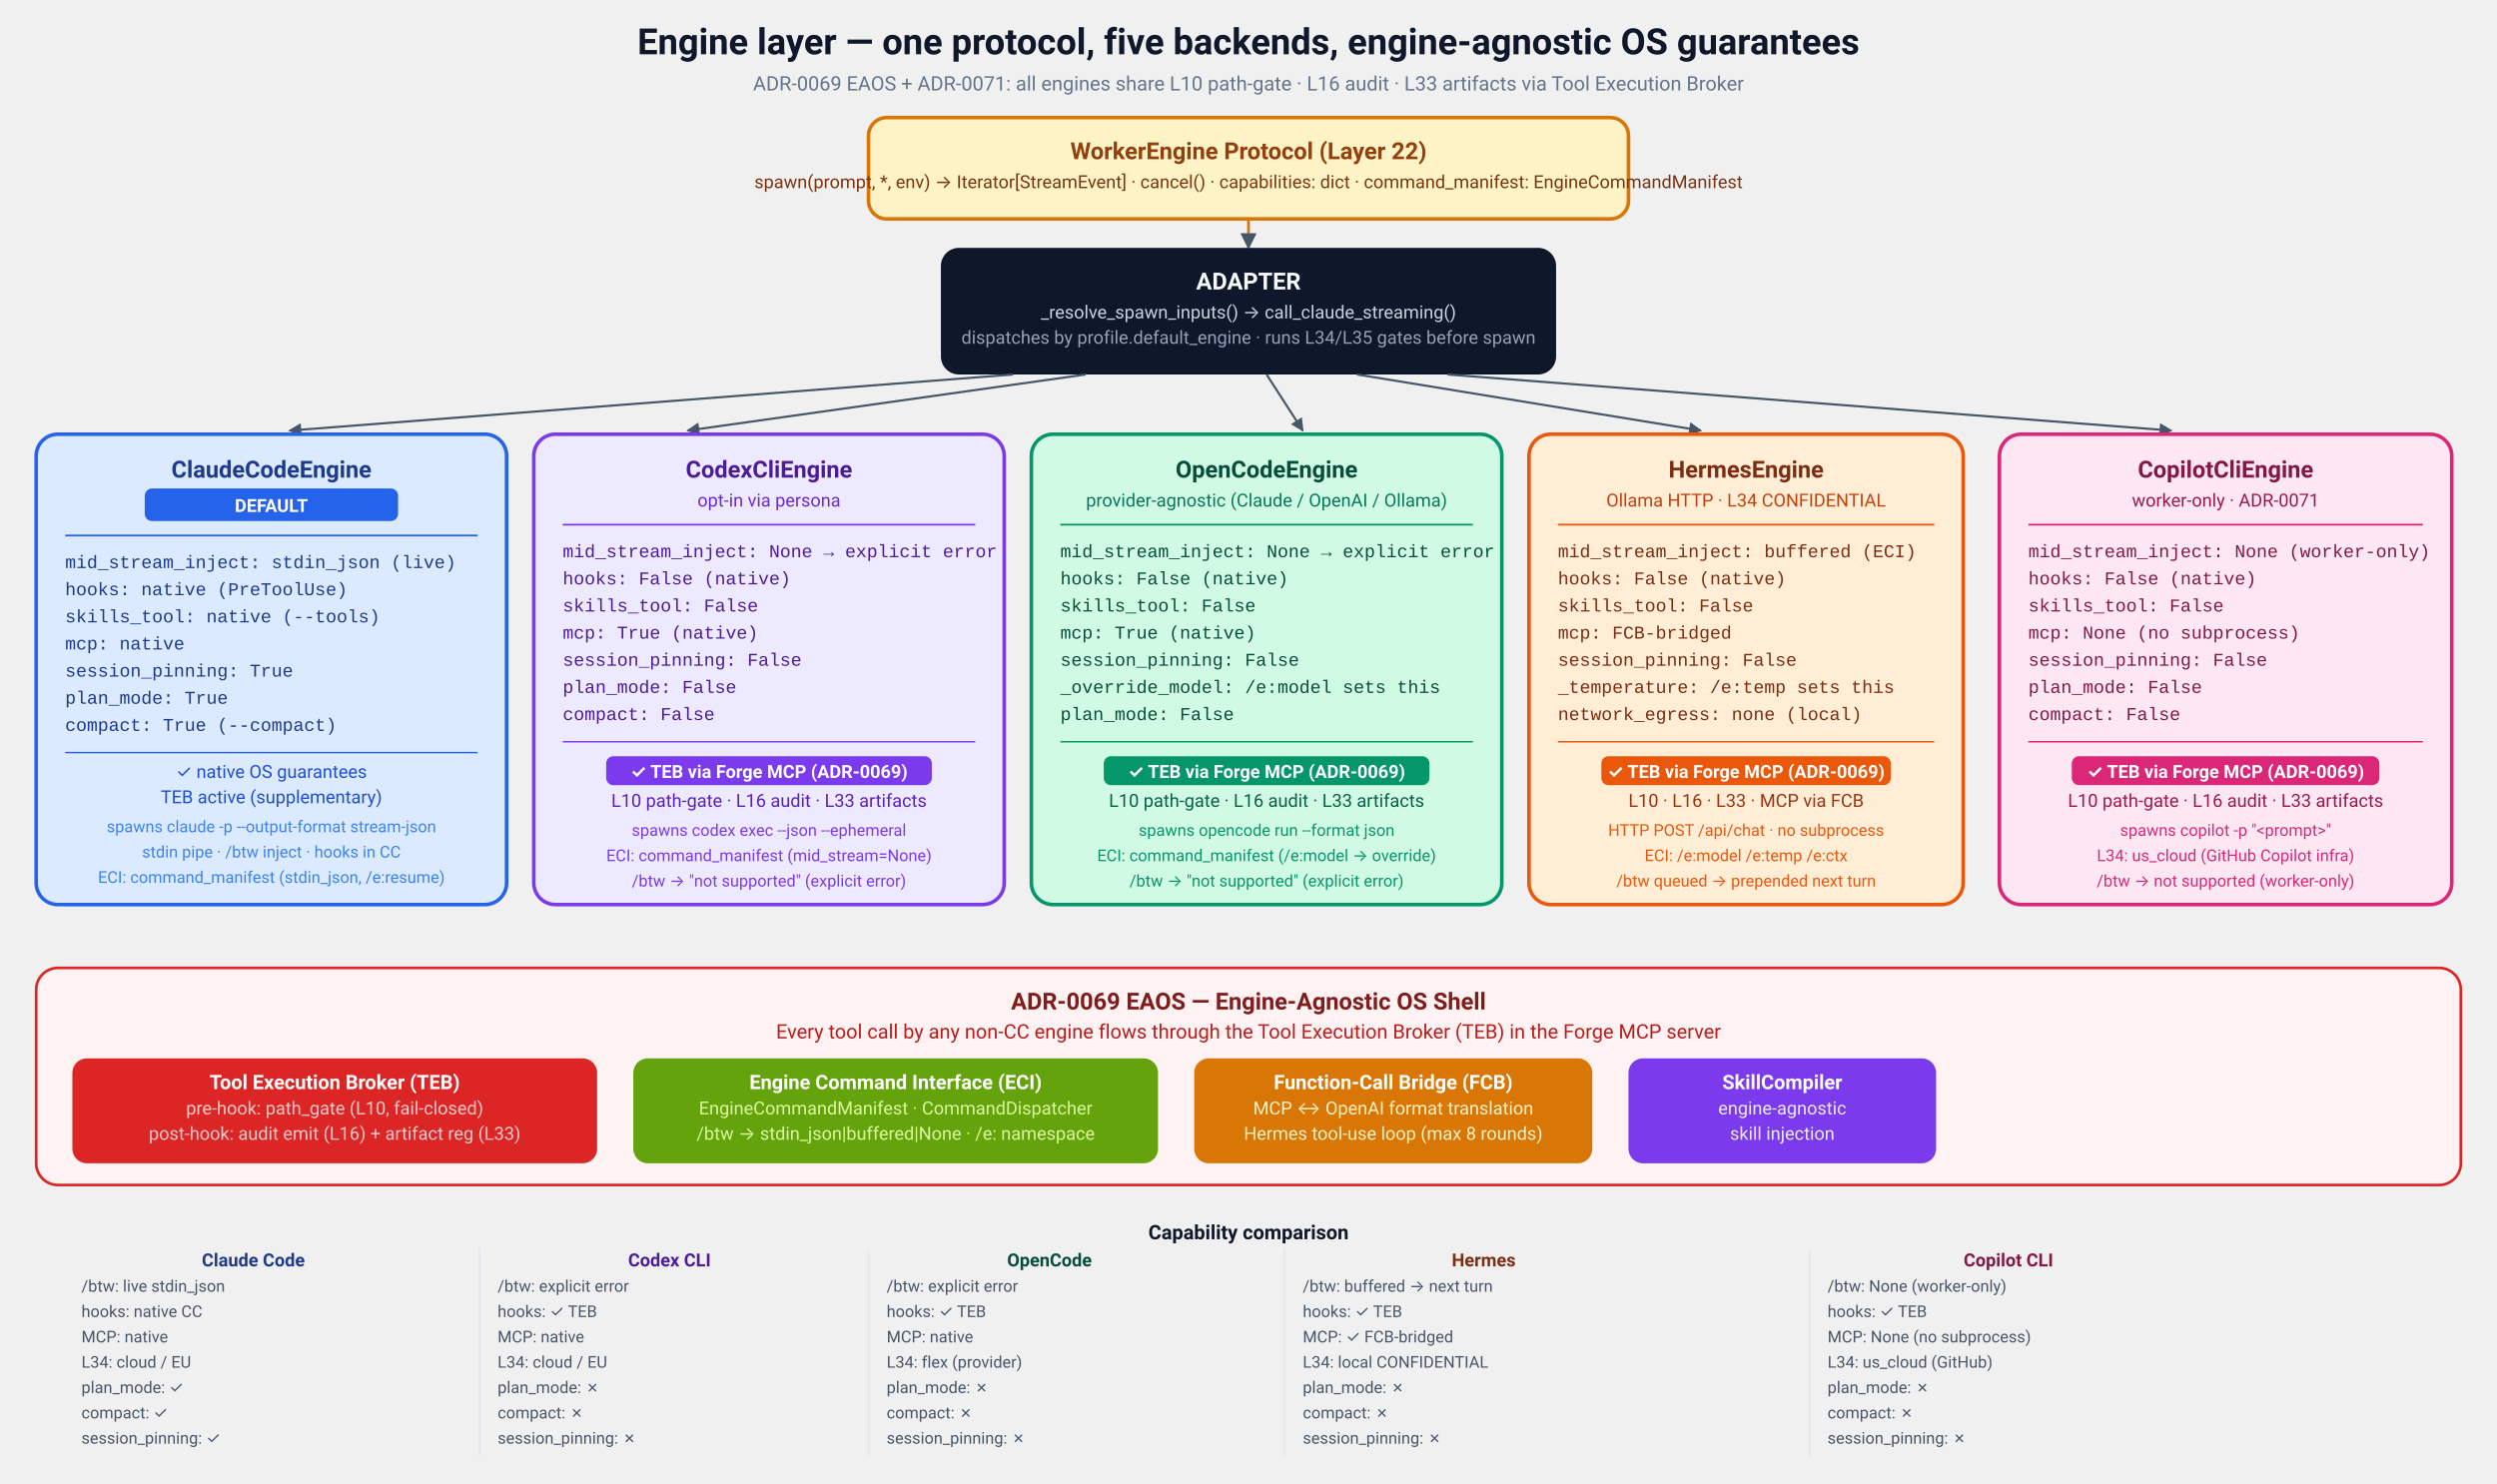
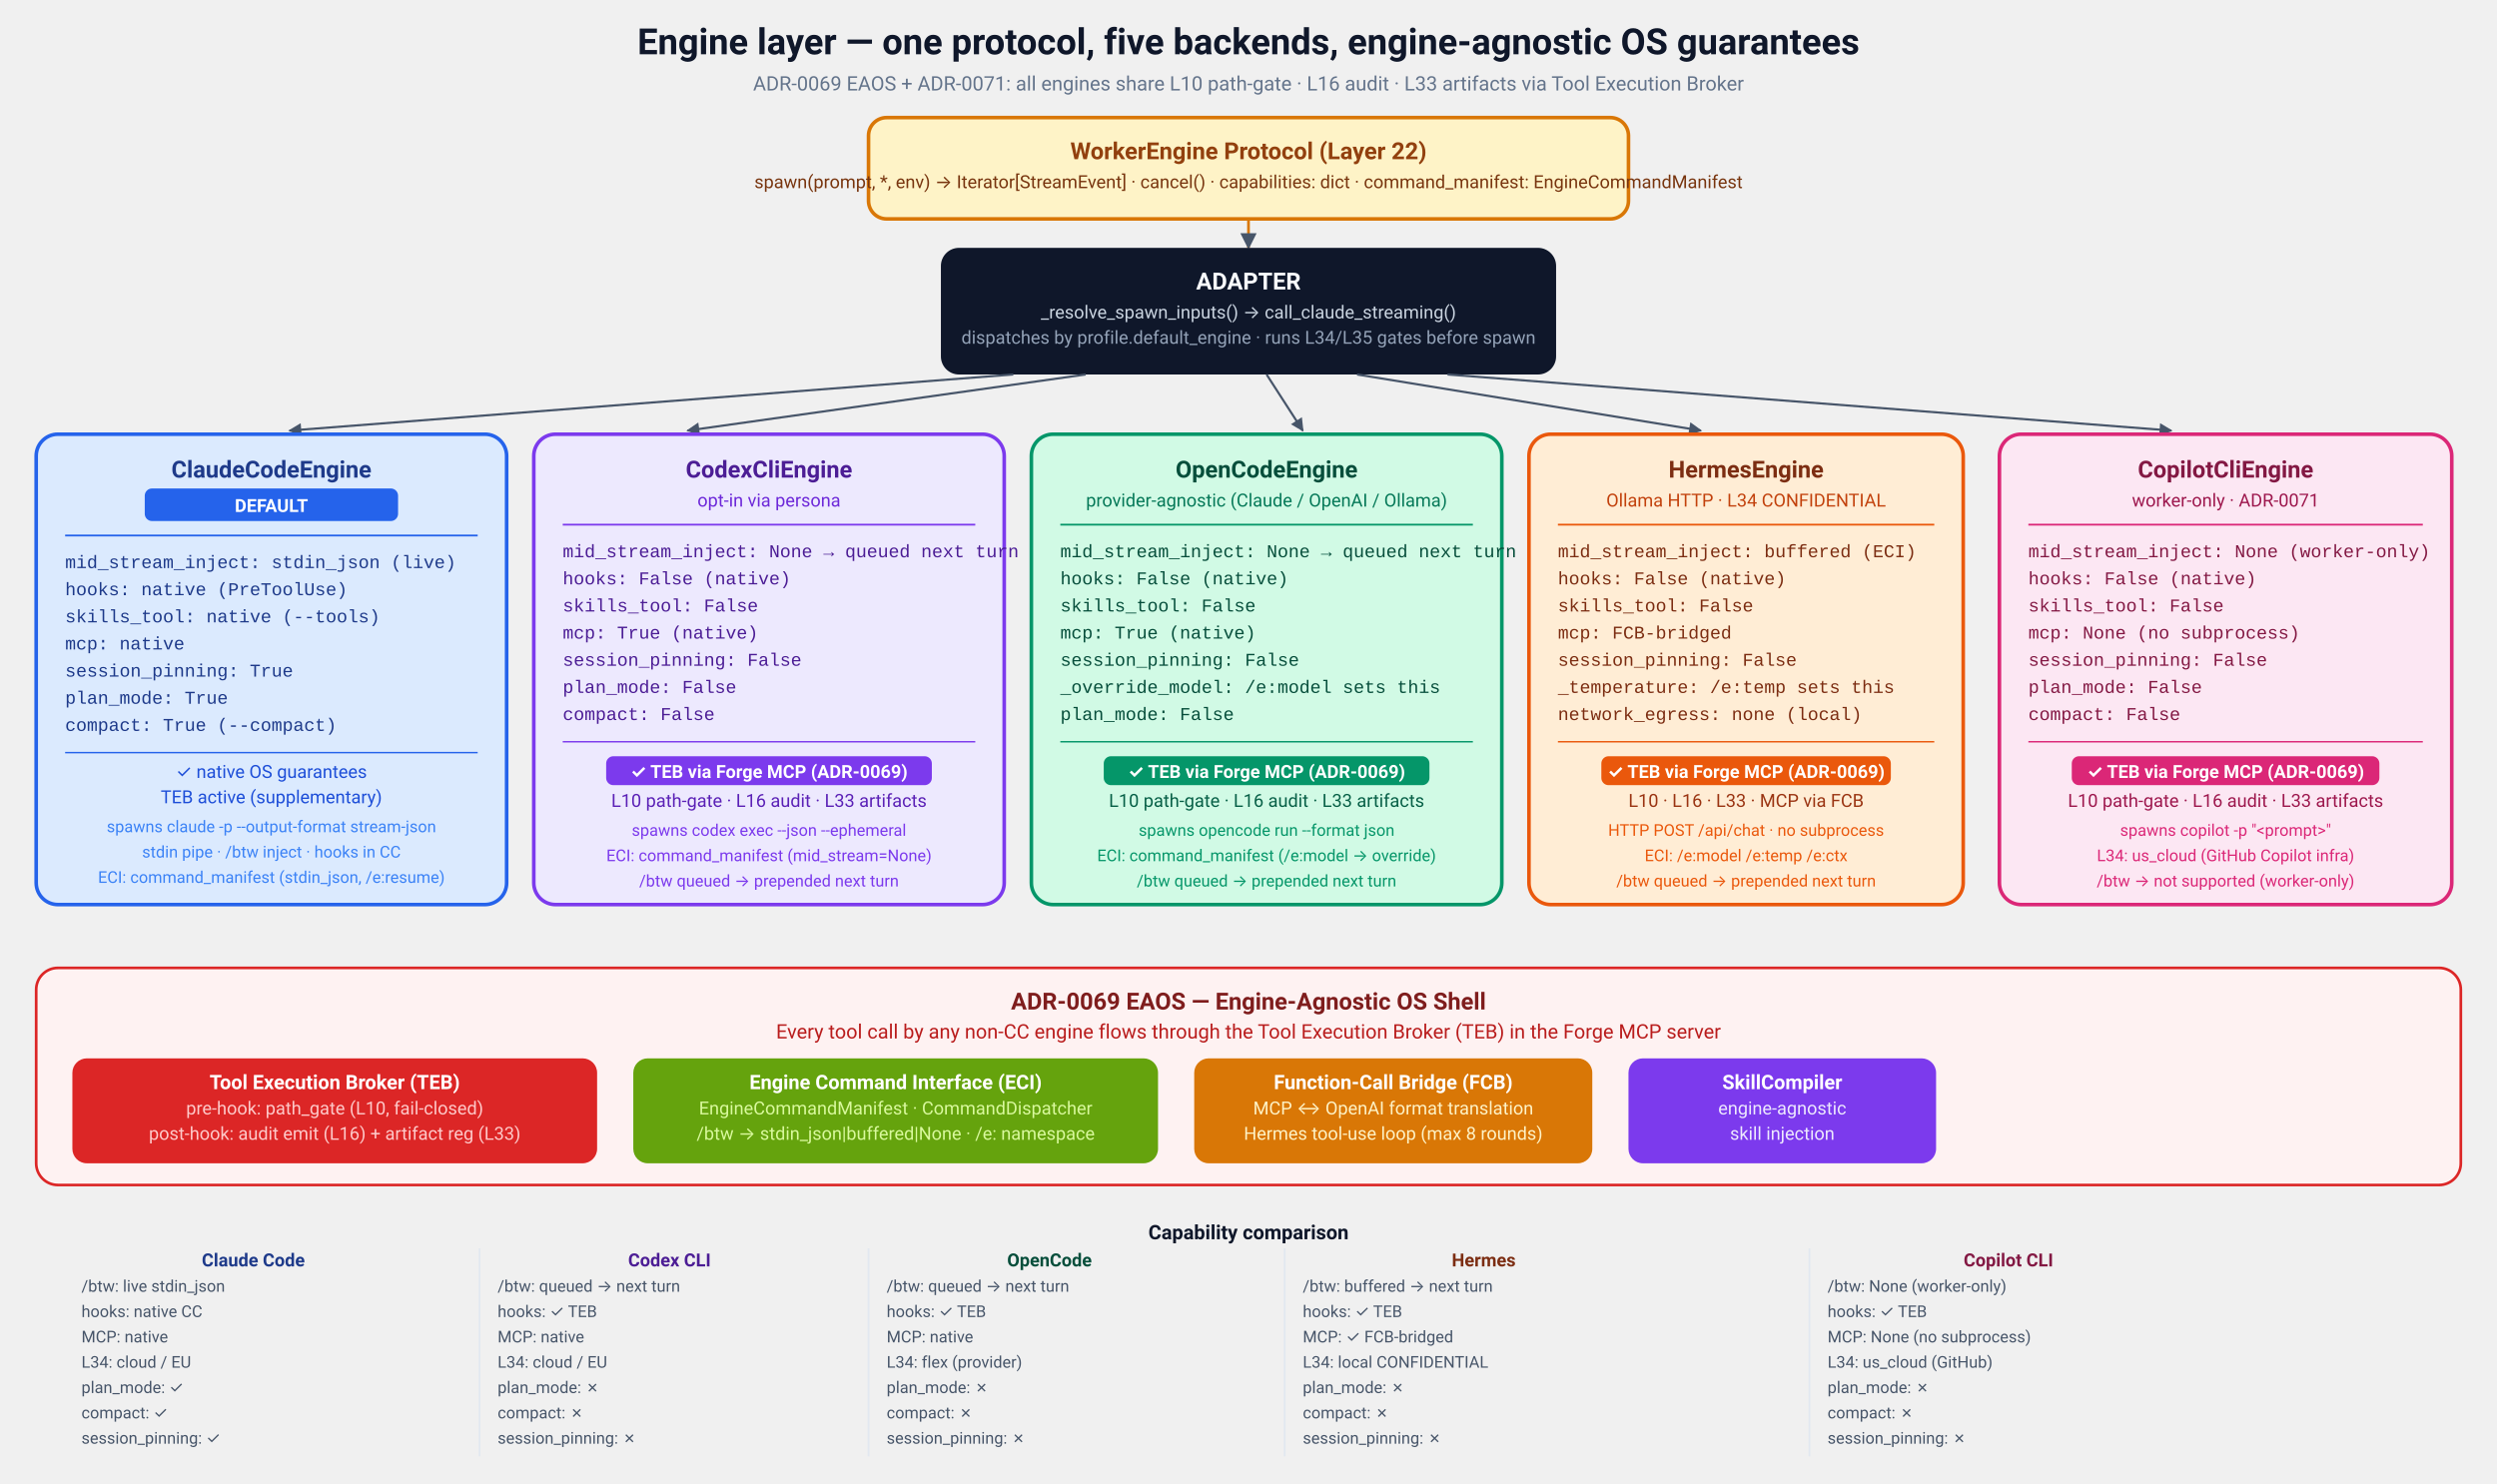
<svg xmlns="http://www.w3.org/2000/svg" viewBox="0 0 1380 820" font-family="-apple-system, BlinkMacSystemFont, 'Segoe UI', Roboto, sans-serif">
  <defs>
    <marker id="ar" viewBox="0 0 10 10" refX="9" refY="5" markerWidth="6" markerHeight="6" orient="auto-start-reverse">
      <path d="M 0 0 L 10 5 L 0 10 z" fill="#475569" />
    </marker>
    <marker id="ar-blue" viewBox="0 0 10 10" refX="9" refY="5" markerWidth="6" markerHeight="6" orient="auto-start-reverse">
      <path d="M 0 0 L 10 5 L 0 10 z" fill="#2563eb" />
    </marker>
    <marker id="ar-red" viewBox="0 0 10 10" refX="9" refY="5" markerWidth="6" markerHeight="6" orient="auto-start-reverse">
      <path d="M 0 0 L 10 5 L 0 10 z" fill="#dc2626" />
    </marker>
  </defs>
  <text x="690" y="30" text-anchor="middle" font-size="20" font-weight="700" fill="#0f172a">Engine layer — one protocol, five backends, engine-agnostic OS guarantees</text>
  <text x="690" y="50" text-anchor="middle" font-size="11" fill="#64748b">ADR-0069 EAOS + ADR-0071: all engines share L10 path-gate · L16 audit · L33 artifacts via Tool Execution Broker</text>
  <rect x="480" y="65" width="420" height="56" rx="10" fill="#fef3c7" stroke="#d97706" stroke-width="2" />
  <text x="690" y="88" text-anchor="middle" font-size="13" font-weight="700" fill="#92400e">WorkerEngine Protocol  (Layer 22)</text>
  <text x="690" y="104" text-anchor="middle" font-size="10" fill="#78350f">spawn(prompt, *, env) → Iterator[StreamEvent]  ·  cancel()  ·  capabilities: dict  ·  command_manifest: EngineCommandManifest</text>
  <line x1="690" y1="121" x2="690" y2="137" stroke="#d97706" stroke-width="1.5" marker-end="url(#ar)" />
  <rect x="520" y="137" width="340" height="70" rx="10" fill="#0f172a" />
  <text x="690" y="160" text-anchor="middle" font-size="13" font-weight="700" fill="#f8fafc">ADAPTER</text>
  <text x="690" y="176" text-anchor="middle" font-size="10" fill="#cbd5e1">_resolve_spawn_inputs() → call_claude_streaming()</text>
  <text x="690" y="190" text-anchor="middle" font-size="10" fill="#94a3b8">dispatches by profile.default_engine · runs L34/L35 gates before spawn</text>
  <line x1="560" y1="207" x2="160" y2="238" stroke="#475569" stroke-width="1.2" marker-end="url(#ar)" />
  <line x1="600" y1="207" x2="380" y2="238" stroke="#475569" stroke-width="1.2" marker-end="url(#ar)" />
  <line x1="700" y1="207" x2="720" y2="238" stroke="#475569" stroke-width="1.2" marker-end="url(#ar)" />
  <line x1="750" y1="207" x2="940" y2="238" stroke="#475569" stroke-width="1.2" marker-end="url(#ar)" />
  <line x1="800" y1="207" x2="1200" y2="238" stroke="#475569" stroke-width="1.2" marker-end="url(#ar)" />
  <rect x="20" y="240" width="260" height="260" rx="12" fill="#dbeafe" stroke="#2563eb" stroke-width="2" />
  <text x="150" y="264" text-anchor="middle" font-size="13" font-weight="700" fill="#1e3a8a">ClaudeCodeEngine</text>
  <rect x="80" y="270" width="140" height="18" rx="4" fill="#2563eb" />
  <text x="150" y="283" text-anchor="middle" font-size="10" font-weight="700" fill="#fff">DEFAULT</text>
  <line x1="36" y1="296" x2="264" y2="296" stroke="#2563eb" stroke-width="1" />
  <g font-size="10" font-family="'Courier New', monospace" fill="#1e3a8a">
    <text x="36" y="314">mid_stream_inject: stdin_json (live)</text>
    <text x="36" y="329">hooks:             native (PreToolUse)</text>
    <text x="36" y="344">skills_tool:       native (--tools)</text>
    <text x="36" y="359">mcp:               native</text>
    <text x="36" y="374">session_pinning:   True</text>
    <text x="36" y="389">plan_mode:         True</text>
    <text x="36" y="404">compact:           True (--compact)</text>
  </g>
  <line x1="36" y1="416" x2="264" y2="416" stroke="#2563eb" stroke-width="0.8" />
  <text x="150" y="430" text-anchor="middle" font-size="10" fill="#1d4ed8">✓ native OS guarantees</text>
  <text x="150" y="444" text-anchor="middle" font-size="10" fill="#1d4ed8">TEB active (supplementary)</text>
  <text x="150" y="460" text-anchor="middle" font-size="9" fill="#3b82f6">spawns claude -p --output-format stream-json</text>
  <text x="150" y="474" text-anchor="middle" font-size="9" fill="#3b82f6">stdin pipe · /btw inject · hooks in CC</text>
  <text x="150" y="488" text-anchor="middle" font-size="9" fill="#3b82f6">ECI: command_manifest (stdin_json, /e:resume)</text>
  <rect x="295" y="240" width="260" height="260" rx="12" fill="#ede9fe" stroke="#7c3aed" stroke-width="2" />
  <text x="425" y="264" text-anchor="middle" font-size="13" font-weight="700" fill="#4c1d95">CodexCliEngine</text>
  <text x="425" y="280" text-anchor="middle" font-size="10" fill="#6d28d9">opt-in via persona</text>
  <line x1="311" y1="290" x2="539" y2="290" stroke="#7c3aed" stroke-width="1" />
  <g font-size="10" font-family="'Courier New', monospace" fill="#4c1d95">
-     <text x="311" y="308">mid_stream_inject: None  → explicit error</text>
+     <text x="311" y="308">mid_stream_inject: None  → queued next turn</text>
    <text x="311" y="323">hooks:             False (native)</text>
    <text x="311" y="338">skills_tool:       False</text>
    <text x="311" y="353">mcp:               True (native)</text>
    <text x="311" y="368">session_pinning:   False</text>
    <text x="311" y="383">plan_mode:         False</text>
    <text x="311" y="398">compact:           False</text>
  </g>
  <line x1="311" y1="410" x2="539" y2="410" stroke="#7c3aed" stroke-width="0.8" />
  <rect x="335" y="418" width="180" height="16" rx="4" fill="#7c3aed" />
  <text x="425" y="430" text-anchor="middle" font-size="10" font-weight="700" fill="#fff">✓ TEB via Forge MCP (ADR-0069)</text>
  <text x="425" y="446" text-anchor="middle" font-size="10" fill="#5b21b6">L10 path-gate · L16 audit · L33 artifacts</text>
  <text x="425" y="462" text-anchor="middle" font-size="9" fill="#7c3aed">spawns codex exec --json --ephemeral</text>
  <text x="425" y="476" text-anchor="middle" font-size="9" fill="#7c3aed">ECI: command_manifest (mid_stream=None)</text>
-   <text x="425" y="490" text-anchor="middle" font-size="9" fill="#7c3aed">/btw → "not supported" (explicit error)</text>
+   <text x="425" y="490" text-anchor="middle" font-size="9" fill="#7c3aed">/btw queued → prepended next turn</text>
  <rect x="570" y="240" width="260" height="260" rx="12" fill="#d1fae5" stroke="#059669" stroke-width="2" />
  <text x="700" y="264" text-anchor="middle" font-size="13" font-weight="700" fill="#064e3b">OpenCodeEngine</text>
  <text x="700" y="280" text-anchor="middle" font-size="10" fill="#047857">provider-agnostic (Claude / OpenAI / Ollama)</text>
  <line x1="586" y1="290" x2="814" y2="290" stroke="#059669" stroke-width="1" />
  <g font-size="10" font-family="'Courier New', monospace" fill="#064e3b">
-     <text x="586" y="308">mid_stream_inject: None  → explicit error</text>
+     <text x="586" y="308">mid_stream_inject: None  → queued next turn</text>
    <text x="586" y="323">hooks:             False (native)</text>
    <text x="586" y="338">skills_tool:       False</text>
    <text x="586" y="353">mcp:               True (native)</text>
    <text x="586" y="368">session_pinning:   False</text>
    <text x="586" y="383">_override_model:   /e:model sets this</text>
    <text x="586" y="398">plan_mode:         False</text>
  </g>
  <line x1="586" y1="410" x2="814" y2="410" stroke="#059669" stroke-width="0.8" />
  <rect x="610" y="418" width="180" height="16" rx="4" fill="#059669" />
  <text x="700" y="430" text-anchor="middle" font-size="10" font-weight="700" fill="#fff">✓ TEB via Forge MCP (ADR-0069)</text>
  <text x="700" y="446" text-anchor="middle" font-size="10" fill="#065f46">L10 path-gate · L16 audit · L33 artifacts</text>
  <text x="700" y="462" text-anchor="middle" font-size="9" fill="#059669">spawns opencode run --format json</text>
  <text x="700" y="476" text-anchor="middle" font-size="9" fill="#059669">ECI: command_manifest (/e:model → override)</text>
-   <text x="700" y="490" text-anchor="middle" font-size="9" fill="#059669">/btw → "not supported" (explicit error)</text>
+   <text x="700" y="490" text-anchor="middle" font-size="9" fill="#059669">/btw queued → prepended next turn</text>
  <rect x="845" y="240" width="240" height="260" rx="12" fill="#ffedd5" stroke="#ea580c" stroke-width="2" />
  <text x="965" y="264" text-anchor="middle" font-size="13" font-weight="700" fill="#7c2d12">HermesEngine</text>
  <text x="965" y="280" text-anchor="middle" font-size="10" fill="#c2410c">Ollama HTTP · L34 CONFIDENTIAL</text>
  <line x1="861" y1="290" x2="1069" y2="290" stroke="#ea580c" stroke-width="1" />
  <g font-size="10" font-family="'Courier New', monospace" fill="#7c2d12">
    <text x="861" y="308">mid_stream_inject: buffered (ECI)</text>
    <text x="861" y="323">hooks:             False (native)</text>
    <text x="861" y="338">skills_tool:       False</text>
    <text x="861" y="353">mcp:               FCB-bridged</text>
    <text x="861" y="368">session_pinning:   False</text>
    <text x="861" y="383">_temperature:      /e:temp sets this</text>
    <text x="861" y="398">network_egress:    none (local)</text>
  </g>
  <line x1="861" y1="410" x2="1069" y2="410" stroke="#ea580c" stroke-width="0.8" />
  <rect x="885" y="418" width="160" height="16" rx="4" fill="#ea580c" />
  <text x="965" y="430" text-anchor="middle" font-size="10" font-weight="700" fill="#fff">✓ TEB via Forge MCP (ADR-0069)</text>
  <text x="965" y="446" text-anchor="middle" font-size="10" fill="#9a3412">L10 · L16 · L33 · MCP via FCB</text>
  <text x="965" y="462" text-anchor="middle" font-size="9" fill="#ea580c">HTTP POST /api/chat · no subprocess</text>
  <text x="965" y="476" text-anchor="middle" font-size="9" fill="#ea580c">ECI: /e:model /e:temp /e:ctx</text>
  <text x="965" y="490" text-anchor="middle" font-size="9" fill="#ea580c">/btw queued → prepended next turn</text>
  <rect x="1105" y="240" width="250" height="260" rx="12" fill="#fce7f3" stroke="#db2777" stroke-width="2" />
  <text x="1230" y="264" text-anchor="middle" font-size="13" font-weight="700" fill="#831843">CopilotCliEngine</text>
  <text x="1230" y="280" text-anchor="middle" font-size="10" fill="#9d174d">worker-only · ADR-0071</text>
  <line x1="1121" y1="290" x2="1339" y2="290" stroke="#db2777" stroke-width="1" />
  <g font-size="10" font-family="'Courier New', monospace" fill="#831843">
    <text x="1121" y="308">mid_stream_inject: None  (worker-only)</text>
    <text x="1121" y="323">hooks:             False (native)</text>
    <text x="1121" y="338">skills_tool:       False</text>
    <text x="1121" y="353">mcp:               None (no subprocess)</text>
    <text x="1121" y="368">session_pinning:   False</text>
    <text x="1121" y="383">plan_mode:         False</text>
    <text x="1121" y="398">compact:           False</text>
  </g>
  <line x1="1121" y1="410" x2="1339" y2="410" stroke="#db2777" stroke-width="0.8" />
  <rect x="1145" y="418" width="170" height="16" rx="4" fill="#db2777" />
  <text x="1230" y="430" text-anchor="middle" font-size="10" font-weight="700" fill="#fff">✓ TEB via Forge MCP (ADR-0069)</text>
  <text x="1230" y="446" text-anchor="middle" font-size="10" fill="#9d174d">L10 path-gate · L16 audit · L33 artifacts</text>
  <text x="1230" y="462" text-anchor="middle" font-size="9" fill="#db2777">spawns copilot -p "&lt;prompt&gt;"</text>
  <text x="1230" y="476" text-anchor="middle" font-size="9" fill="#db2777">L34: us_cloud (GitHub Copilot infra)</text>
  <text x="1230" y="490" text-anchor="middle" font-size="9" fill="#db2777">/btw → not supported (worker-only)</text>
  <rect x="20" y="535" width="1340" height="120" rx="12" fill="#fef2f2" stroke="#dc2626" stroke-width="1.5" />
  <text x="690" y="558" text-anchor="middle" font-size="13" font-weight="700" fill="#7f1d1d">ADR-0069 EAOS — Engine-Agnostic OS Shell</text>
  <text x="690" y="574" text-anchor="middle" font-size="11" fill="#b91c1c">Every tool call by any non-CC engine flows through the Tool Execution Broker (TEB) in the Forge MCP server</text>
  <rect x="40" y="585" width="290" height="58" rx="8" fill="#dc2626" />
  <text x="185" y="602" text-anchor="middle" font-size="11" font-weight="700" fill="#fff">Tool Execution Broker (TEB)</text>
  <text x="185" y="616" text-anchor="middle" font-size="10" fill="#fecaca">pre-hook: path_gate (L10, fail-closed)</text>
  <text x="185" y="630" text-anchor="middle" font-size="10" fill="#fecaca">post-hook: audit emit (L16) + artifact reg (L33)</text>
  <rect x="350" y="585" width="290" height="58" rx="8" fill="#65a30d" />
  <text x="495" y="602" text-anchor="middle" font-size="11" font-weight="700" fill="#fff">Engine Command Interface (ECI)</text>
  <text x="495" y="616" text-anchor="middle" font-size="10" fill="#d9f99d">EngineCommandManifest · CommandDispatcher</text>
  <text x="495" y="630" text-anchor="middle" font-size="10" fill="#d9f99d">/btw → stdin_json|buffered|None · /e: namespace</text>
  <rect x="660" y="585" width="220" height="58" rx="8" fill="#d97706" />
  <text x="770" y="602" text-anchor="middle" font-size="11" font-weight="700" fill="#fff">Function-Call Bridge (FCB)</text>
  <text x="770" y="616" text-anchor="middle" font-size="10" fill="#fef3c7">MCP ↔ OpenAI format translation</text>
  <text x="770" y="630" text-anchor="middle" font-size="10" fill="#fef3c7">Hermes tool-use loop (max 8 rounds)</text>
  <rect x="900" y="585" width="170" height="58" rx="8" fill="#7c3aed" />
  <text x="985" y="602" text-anchor="middle" font-size="11" font-weight="700" fill="#fff">SkillCompiler</text>
  <text x="985" y="616" text-anchor="middle" font-size="10" fill="#ede9fe">engine-agnostic</text>
  <text x="985" y="630" text-anchor="middle" font-size="10" fill="#ede9fe">skill injection</text>
  <text x="690" y="685" text-anchor="middle" font-size="11" font-weight="700" fill="#0f172a">Capability comparison</text>
  <text x="140" y="700" text-anchor="middle" font-size="10" font-weight="600" fill="#1e3a8a">Claude Code</text>
  <text x="370" y="700" text-anchor="middle" font-size="10" font-weight="600" fill="#4c1d95">Codex CLI</text>
  <text x="580" y="700" text-anchor="middle" font-size="10" font-weight="600" fill="#064e3b">OpenCode</text>
  <text x="820" y="700" text-anchor="middle" font-size="10" font-weight="600" fill="#7c2d12">Hermes</text>
  <text x="1110" y="700" text-anchor="middle" font-size="10" font-weight="600" fill="#831843">Copilot CLI</text>
  <text x="45" y="714" text-anchor="start" font-size="9" fill="#475569">/btw: live stdin_json</text>
-   <text x="275" y="714" text-anchor="start" font-size="9" fill="#475569">/btw: explicit error</text>
-   <text x="490" y="714" text-anchor="start" font-size="9" fill="#475569">/btw: explicit error</text>
+   <text x="275" y="714" text-anchor="start" font-size="9" fill="#475569">/btw: queued → next turn</text>
+   <text x="490" y="714" text-anchor="start" font-size="9" fill="#475569">/btw: queued → next turn</text>
  <text x="720" y="714" text-anchor="start" font-size="9" fill="#475569">/btw: buffered → next turn</text>
  <text x="1010" y="714" text-anchor="start" font-size="9" fill="#475569">/btw: None (worker-only)</text>
  <text x="45" y="728" text-anchor="start" font-size="9" fill="#475569">hooks: native CC</text>
  <text x="275" y="728" text-anchor="start" font-size="9" fill="#475569">hooks: ✓ TEB</text>
  <text x="490" y="728" text-anchor="start" font-size="9" fill="#475569">hooks: ✓ TEB</text>
  <text x="720" y="728" text-anchor="start" font-size="9" fill="#475569">hooks: ✓ TEB</text>
  <text x="1010" y="728" text-anchor="start" font-size="9" fill="#475569">hooks: ✓ TEB</text>
  <text x="45" y="742" text-anchor="start" font-size="9" fill="#475569">MCP: native</text>
  <text x="275" y="742" text-anchor="start" font-size="9" fill="#475569">MCP: native</text>
  <text x="490" y="742" text-anchor="start" font-size="9" fill="#475569">MCP: native</text>
  <text x="720" y="742" text-anchor="start" font-size="9" fill="#475569">MCP: ✓ FCB-bridged</text>
  <text x="1010" y="742" text-anchor="start" font-size="9" fill="#475569">MCP: None (no subprocess)</text>
  <text x="45" y="756" text-anchor="start" font-size="9" fill="#475569">L34: cloud / EU</text>
  <text x="275" y="756" text-anchor="start" font-size="9" fill="#475569">L34: cloud / EU</text>
  <text x="490" y="756" text-anchor="start" font-size="9" fill="#475569">L34: flex (provider)</text>
  <text x="720" y="756" text-anchor="start" font-size="9" fill="#475569">L34: local CONFIDENTIAL</text>
  <text x="1010" y="756" text-anchor="start" font-size="9" fill="#475569">L34: us_cloud (GitHub)</text>
  <text x="45" y="770" text-anchor="start" font-size="9" fill="#475569">plan_mode: ✓</text>
  <text x="275" y="770" text-anchor="start" font-size="9" fill="#475569">plan_mode: ✗</text>
  <text x="490" y="770" text-anchor="start" font-size="9" fill="#475569">plan_mode: ✗</text>
  <text x="720" y="770" text-anchor="start" font-size="9" fill="#475569">plan_mode: ✗</text>
  <text x="1010" y="770" text-anchor="start" font-size="9" fill="#475569">plan_mode: ✗</text>
  <text x="45" y="784" text-anchor="start" font-size="9" fill="#475569">compact: ✓</text>
  <text x="275" y="784" text-anchor="start" font-size="9" fill="#475569">compact: ✗</text>
  <text x="490" y="784" text-anchor="start" font-size="9" fill="#475569">compact: ✗</text>
  <text x="720" y="784" text-anchor="start" font-size="9" fill="#475569">compact: ✗</text>
  <text x="1010" y="784" text-anchor="start" font-size="9" fill="#475569">compact: ✗</text>
  <text x="45" y="798" text-anchor="start" font-size="9" fill="#475569">session_pinning: ✓</text>
  <text x="275" y="798" text-anchor="start" font-size="9" fill="#475569">session_pinning: ✗</text>
  <text x="490" y="798" text-anchor="start" font-size="9" fill="#475569">session_pinning: ✗</text>
  <text x="720" y="798" text-anchor="start" font-size="9" fill="#475569">session_pinning: ✗</text>
  <text x="1010" y="798" text-anchor="start" font-size="9" fill="#475569">session_pinning: ✗</text>
  <line x1="265" y1="690" x2="265" y2="805" stroke="#e2e8f0" stroke-width="1" />
  <line x1="480" y1="690" x2="480" y2="805" stroke="#e2e8f0" stroke-width="1" />
  <line x1="710" y1="690" x2="710" y2="805" stroke="#e2e8f0" stroke-width="1" />
  <line x1="1000" y1="690" x2="1000" y2="805" stroke="#e2e8f0" stroke-width="1" />
</svg>
